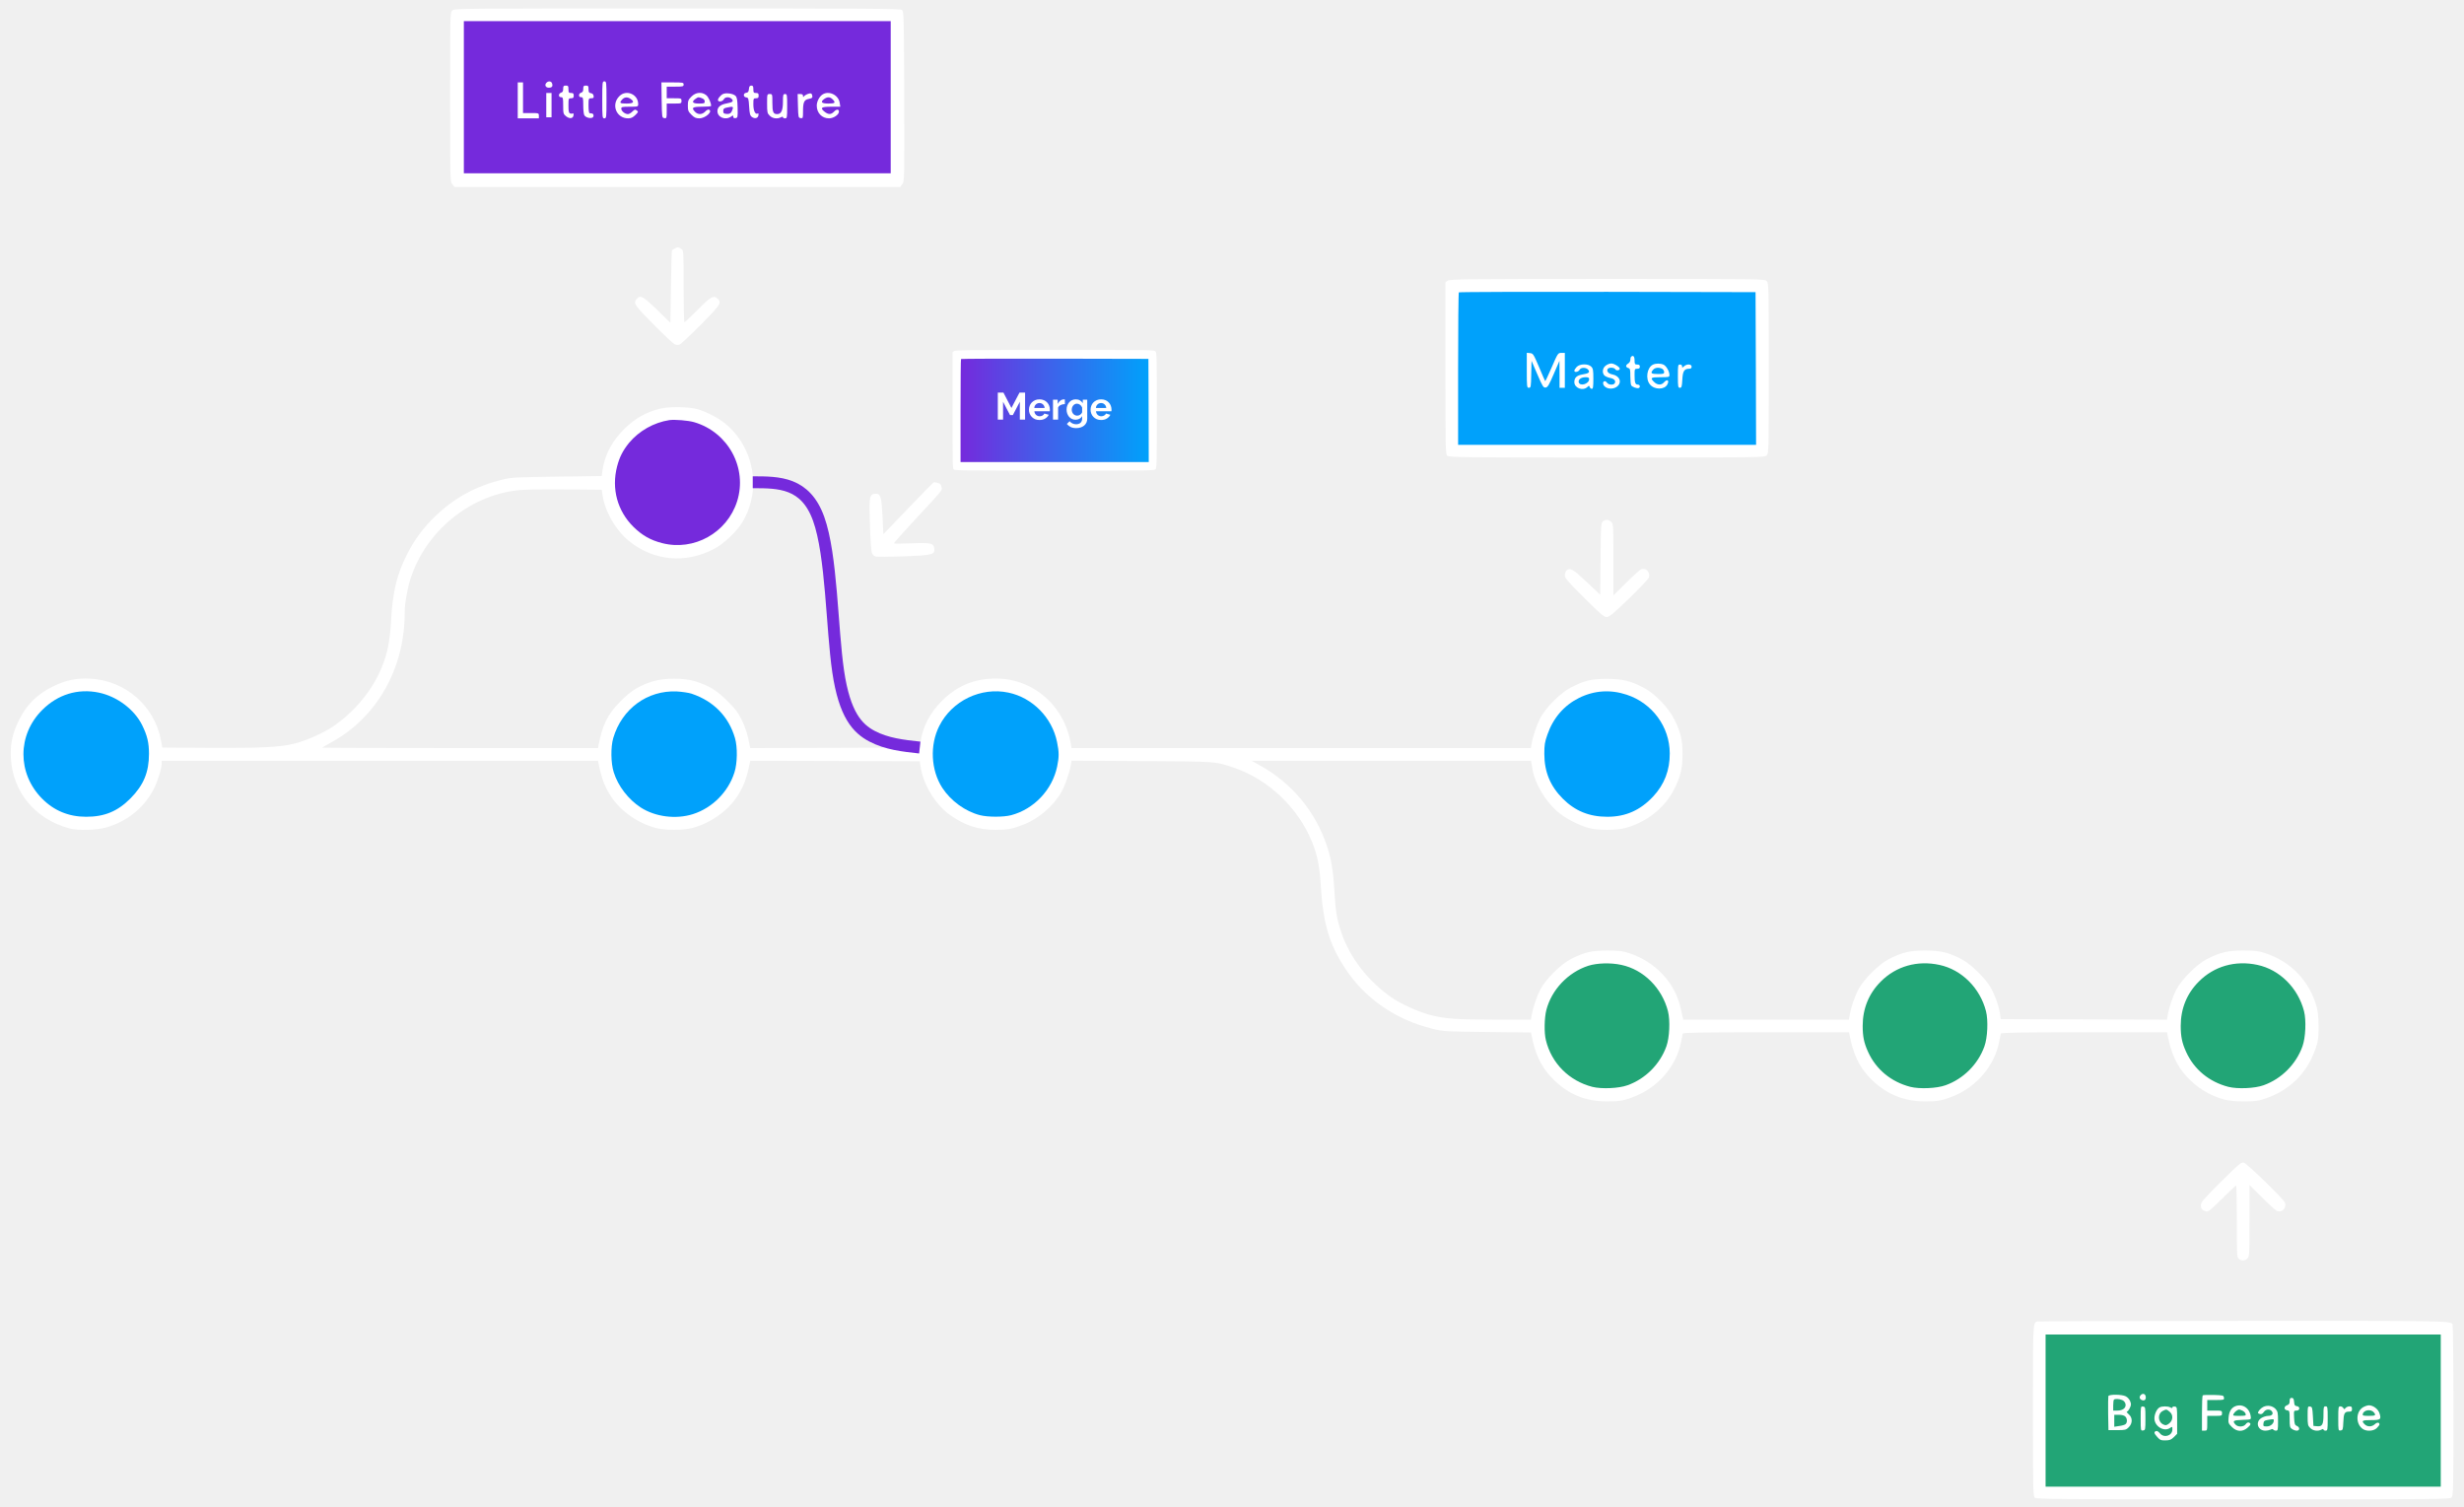
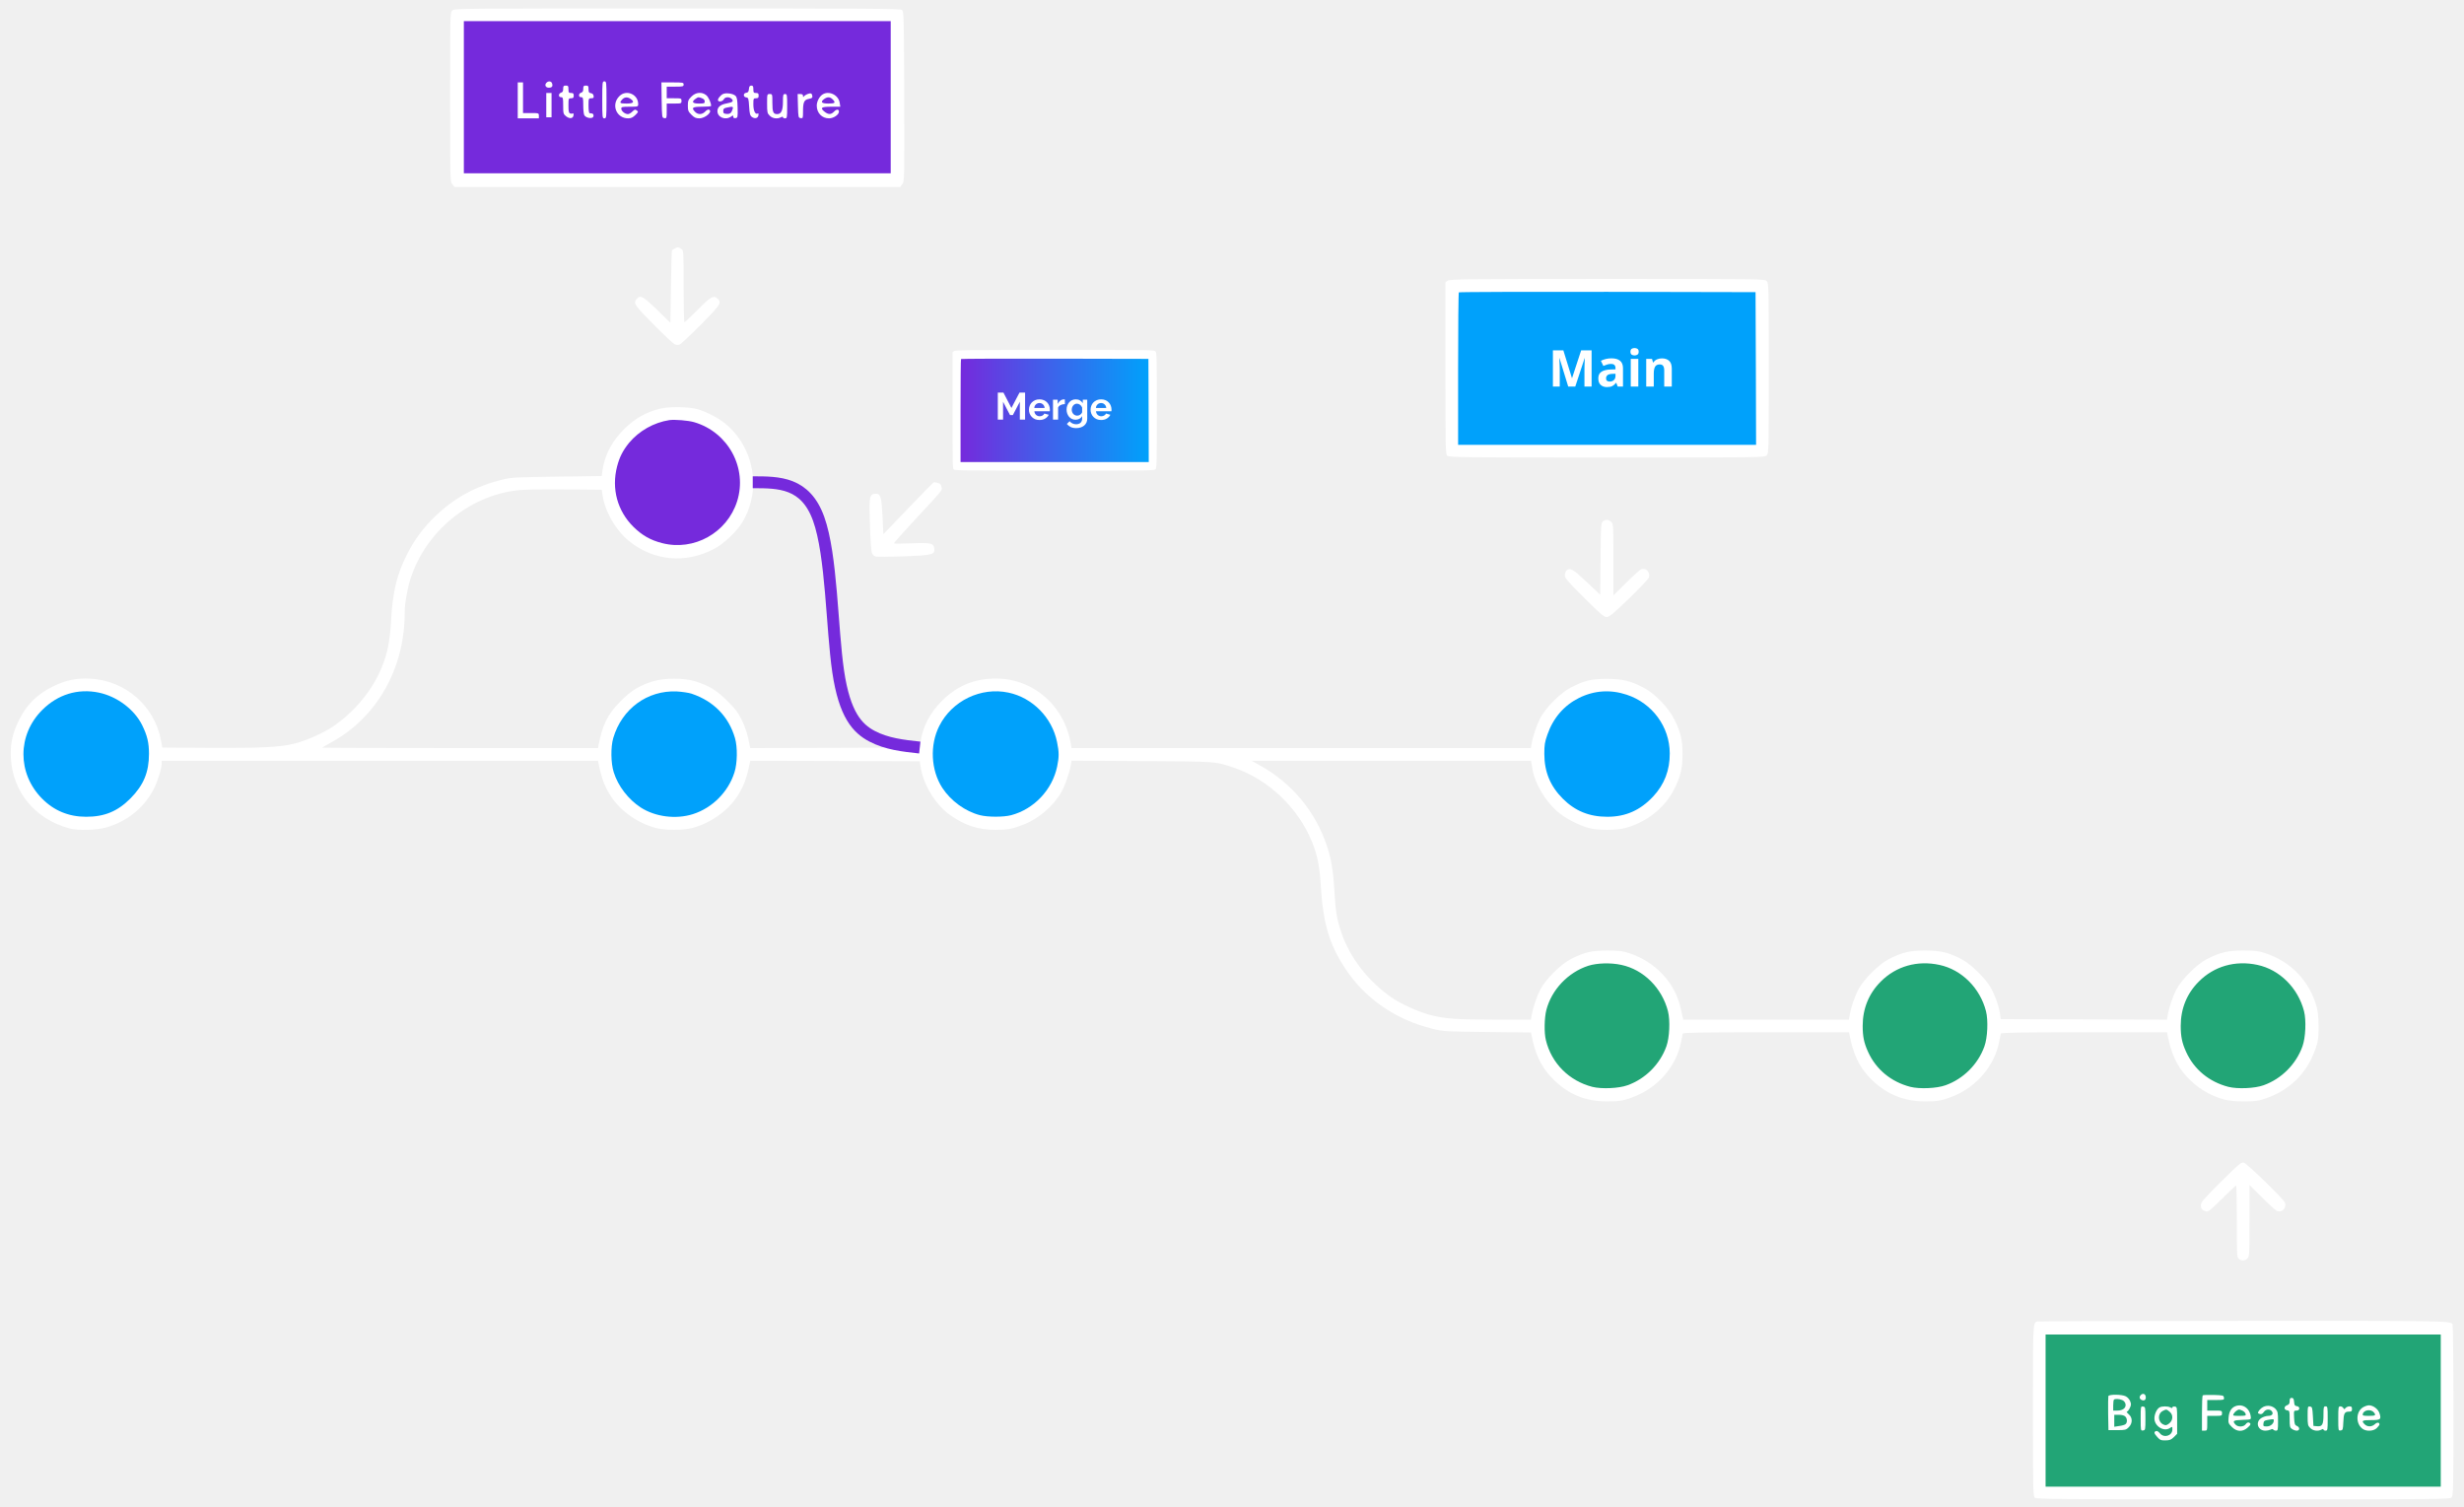
<svg xmlns="http://www.w3.org/2000/svg" xmlns:xlink="http://www.w3.org/1999/xlink" version="1.0" width="2332pt" height="1426pt" viewBox="0 0 2332 1426" preserveAspectRatio="xMidYMid meet" id="svg80">
  <defs id="defs84">
    <linearGradient id="linearGradient18265">
      <stop style="stop-color:#752adc;stop-opacity:1;" offset="0" id="stop18261" />
      <stop style="stop-color:#00a1fb;stop-opacity:1" offset="1" id="stop18263" />
    </linearGradient>
    <linearGradient xlink:href="#linearGradient18265" id="linearGradient18269" x1="9208.456" y1="10947.878" x2="10989.544" y2="10947.878" gradientUnits="userSpaceOnUse" gradientTransform="translate(-117.4302,-571.4938)" />
  </defs>
  <g transform="matrix(0.1,0,0,-0.1,0,1426)" fill="#000000" stroke="none" id="g78" style="fill:#ffffff;fill-opacity:1">
    <path style="fill:#ffffff;fill-opacity:1" d="m 4280,14160 c -20,-20 -20,-33 -20,-819 0,-792 0,-798 21,-825 l 20,-26 h 2109 2109 l 20,27 c 21,26 21,28 19,830 -3,783 -4,805 -22,819 -17,12 -323,14 -2128,14 -2095,0 -2108,0 -2128,-20 z" id="path2" />
    <path style="fill:#752adc;fill-opacity:1;stroke:none;stroke-opacity:1" d="m 8430,13340 v -720 H 6410 4390 v 720 720 h 2020 2020 z" id="path1250" />
    <path d="m 5170,13475 c -18,-21 -5,-45 24,-45 30,0 40,13 31,40 -7,24 -37,26 -55,5 z" id="path4" style="fill:#ffffff;fill-opacity:1" />
    <path d="m 5700,13315 c 0,-168 1,-175 20,-175 19,0 20,7 20,175 0,168 -1,175 -20,175 -19,0 -20,-7 -20,-175 z" id="path6" style="fill:#ffffff;fill-opacity:1" />
    <path d="m 4900,13310 v -170 h 100 100 v 25 c 0,24 -2,25 -75,25 h -75 v 145 145 h -25 -25 z" id="path8" style="fill:#ffffff;fill-opacity:1" />
    <path d="m 6262,13313 c 3,-166 3,-168 26,-171 21,-3 22,0 22,67 v 71 h 70 c 68,0 70,1 70,25 0,24 -2,25 -70,25 h -70 v 55 55 h 80 c 73,0 80,2 80,20 0,19 -7,20 -105,20 h -105 z" id="path10" style="fill:#ffffff;fill-opacity:1" />
    <path d="m 5330,13419 c 0,-22 -5,-32 -20,-36 -11,-3 -20,-14 -20,-24 0,-12 7,-19 20,-19 18,0 20,-7 20,-79 0,-74 2,-81 27,-101 34,-27 67,-23 71,9 2,13 0,21 -6,17 -6,-3 -17,-3 -26,0 -13,5 -16,21 -16,75 0,67 1,69 25,69 20,0 25,5 25,25 0,20 -5,25 -25,25 -22,0 -25,4 -25,35 0,31 -3,35 -25,35 -21,0 -25,-5 -25,-31 z" id="path12" style="fill:#ffffff;fill-opacity:1" />
    <path d="m 5520,13419 c 0,-22 -5,-32 -20,-36 -11,-3 -20,-14 -20,-24 0,-12 7,-19 20,-19 18,0 20,-7 20,-76 0,-41 4,-84 10,-94 11,-20 50,-33 75,-24 18,7 16,38 -3,40 -6,1 -16,2 -22,3 -6,0 -10,32 -10,71 0,69 1,70 26,70 21,0 25,4 22,23 -2,14 -11,23 -25,25 -19,3 -23,10 -23,38 0,30 -3,34 -25,34 -21,0 -25,-5 -25,-31 z" id="path14" style="fill:#ffffff;fill-opacity:1" />
    <path d="m 7088,13418 c -2,-25 -8,-34 -25,-36 -15,-2 -23,-10 -23,-22 0,-12 8,-20 23,-22 20,-3 22,-9 27,-86 4,-68 9,-86 25,-98 28,-21 59,-14 63,15 2,14 0,21 -6,17 -23,-14 -42,25 -42,85 0,56 1,59 25,59 20,0 25,5 25,25 0,20 -5,25 -25,25 -22,0 -25,4 -25,35 0,28 -4,35 -19,35 -15,0 -21,-8 -23,-32 z" id="path16" style="fill:#ffffff;fill-opacity:1" />
    <path d="m 5170,13265 v -115 h 25 25 v 115 115 h -25 -25 z" id="path18" style="fill:#ffffff;fill-opacity:1" />
    <path d="m 5862,13350 c -81,-80 -29,-210 83,-210 28,0 44,8 68,31 29,29 30,32 13,44 -14,11 -21,9 -41,-11 -13,-13 -32,-24 -42,-24 -28,0 -63,29 -63,51 0,17 7,19 80,19 78,0 80,1 80,25 0,93 -113,141 -178,75 z m 106,-26 c 41,-29 28,-44 -38,-44 -62,0 -69,5 -47,32 23,30 54,34 85,12 z" id="path20" style="fill:#ffffff;fill-opacity:1" />
    <path d="m 6544,13346 c -30,-30 -34,-40 -34,-86 0,-46 4,-56 34,-86 27,-27 42,-34 74,-34 60,0 133,68 90,83 -7,2 -23,-7 -35,-20 -27,-28 -66,-30 -93,-3 -40,40 -28,50 65,50 47,0 85,3 85,8 0,30 -25,85 -47,102 -42,33 -98,27 -139,-14 z m 100,-16 c 16,-6 26,-17 26,-30 0,-18 -6,-20 -55,-20 -61,0 -73,16 -33,44 26,19 29,19 62,6 z" id="path22" style="fill:#ffffff;fill-opacity:1" />
    <path d="m 6844,13371 c -25,-11 -56,-50 -48,-63 10,-15 43,-8 54,12 13,24 52,26 75,4 21,-22 10,-32 -48,-43 -58,-10 -87,-35 -87,-73 0,-58 75,-89 128,-52 20,14 22,14 22,-1 0,-11 7,-15 21,-13 21,3 22,8 20,98 -2,76 -6,99 -20,113 -21,21 -86,31 -117,18 z m 90,-143 c -11,-38 -26,-49 -58,-46 -26,2 -31,7 -31,28 0,19 6,26 30,31 59,13 67,11 59,-13 z" id="path24" style="fill:#ffffff;fill-opacity:1" />
    <path d="m 7640,13369 c -13,-6 -28,-15 -32,-22 -5,-8 -8,-6 -8,6 0,12 -8,17 -25,17 h -26 l 3,-112 c 3,-109 4,-113 26,-116 21,-3 22,0 22,62 0,89 10,112 55,120 30,6 36,11 33,28 -4,26 -15,30 -48,17 z" id="path26" style="fill:#ffffff;fill-opacity:1" />
    <path d="m 7782,13364 c -29,-20 -52,-66 -52,-104 0,-69 49,-120 116,-120 43,0 94,34 94,64 0,24 -24,24 -47,-1 -27,-28 -52,-29 -87,-2 -48,38 -35,49 60,49 h 87 l -6,38 c -12,75 -105,118 -165,76 z m 98,-44 c 32,-32 24,-40 -40,-40 -66,0 -79,15 -38,44 30,21 54,20 78,-4 z" id="path28" style="fill:#ffffff;fill-opacity:1" />
    <path d="m 7260,13280 c 0,-83 2,-93 25,-115 26,-27 72,-33 106,-15 13,7 19,7 19,0 0,-5 9,-10 20,-10 19,0 20,7 20,115 0,108 -1,115 -20,115 -18,0 -20,-7 -20,-73 0,-81 -16,-117 -54,-117 -38,0 -46,19 -46,107 0,82 0,83 -25,83 -25,0 -25,-1 -25,-90 z" id="path30" style="fill:#ffffff;fill-opacity:1" />
    <path d="m 6385,11908 c -11,-6 -22,-13 -25,-15 -3,-3 -7,-158 -10,-346 l -5,-342 -126,123 c -132,128 -158,142 -192,104 -36,-40 -24,-59 156,-240 94,-95 184,-180 199,-188 19,-10 34,-11 50,-5 13,5 103,90 201,188 186,188 200,209 159,246 -39,35 -62,23 -187,-103 -66,-66 -123,-120 -127,-120 -5,0 -8,153 -8,339 0,340 0,340 -22,355 -26,19 -36,19 -63,4 z" id="path32" style="fill:#ffffff;fill-opacity:1" />
    <path d="m 8868.72,9691.161 c -12.139,3.107 -24.959,5.483 -28.517,6.064 -4.24,-0.15 -112.815,-110.841 -243.15,-246.361 l -236.766,-246.842 -8.361,175.883 c -9.343,183.632 -18.826,211.598 -69.605,206.967 -53.606,-4.731 -57.776,-26.813 -49.435,-281.944 4.03,-133.584 11.95,-257.125 17.473,-273.202 7.087,-20.268 17.381,-31.224 33.178,-37.739 12.92,-5.202 136.712,-4.349 275.218,0.563 264.242,10.787 288.799,16.611 284.018,71.63 -4.681,52.193 -29.69,59.089 -207.037,52.092 -93.279,-3.309 -171.794,-3.971 -174.721,-1.244 -3.659,3.408 98.431,117.406 225.208,253.507 231.744,248.787 231.744,248.787 225.87,274.758 -6.074,31.625 -13.392,38.441 -43.372,45.868 z" id="path32-0" style="fill:#ffffff;fill-opacity:1" />
    <path style="fill:#ffffff;fill-opacity:1" d="m 13702,11604 -22,-15 v -813 c 0,-775 1,-814 18,-829 17,-16 136,-17 1510,-17 1479,0 1492,0 1512,20 20,20 20,33 20,825 0,792 0,805 -20,825 -20,20 -33,20 -1508,20 -1330,0 -1490,-2 -1510,-16 z" id="path34" />
    <path style="fill:#00a1fb;fill-opacity:1" d="m 16618,10773 2,-723 h -1410 -1410 v 718 c 0,395 3,722 7,725 3,4 637,6 1407,5 l 1401,-3 z" id="path1506" />
    <path style="fill:#ffffff;fill-opacity:1;stroke-width:0.653" d="m 9029.13,10937.158 -13.895,-10.136 v -549.372 c 0,-523.695 0.632,-550.049 11.369,-560.185 10.737,-10.811 85.897,-11.487 953.703,-11.487 934.123,0 942.334,0 954.966,13.515 12.632,13.514 12.632,22.299 12.632,557.481 0,535.182 0,543.967 -12.632,557.481 -12.632,13.515 -20.843,13.515 -952.44,13.515 -840.016,0 -941.071,-1.351 -953.703,-10.812 z" id="path34-9" />
    <path style="fill:url(#linearGradient18269);fill-opacity:1;stroke-width:0.65;stroke-miterlimit:4;stroke-dasharray:none" d="m 10870.851,10375.622 1.263,-488.556 h -890.544 -890.544 v 485.178 c 0,266.915 1.895,487.88 4.421,489.908 1.895,2.703 402.324,4.054 888.649,3.378 l 884.86,-2.027 z" id="path1506-0" />
-     <path d="m 14450,10756 c 0,-158 1,-166 20,-166 18,0 20,8 22,128 l 3,127 55,-128 c 49,-114 57,-127 78,-125 20,3 32,23 77,128 l 54,125 1,-127 v -128 h 25 25 v 165 165 h -32 c -33,0 -34,-2 -92,-136 -32,-74 -60,-133 -62,-131 -2,2 -28,61 -58,133 -52,122 -56,129 -85,132 l -31,3 z" id="path36" style="fill:#ffffff;fill-opacity:1" />
-     <path d="m 15437,10883 c -4,-3 -7,-17 -7,-29 0,-13 -9,-28 -20,-34 -11,-6 -20,-17 -20,-24 0,-8 9,-16 20,-19 18,-5 20,-14 20,-79 0,-40 4,-78 8,-85 10,-15 53,-31 70,-26 19,7 14,33 -7,33 -25,0 -31,19 -31,91 0,56 1,59 25,59 18,0 25,5 25,20 0,15 -7,20 -25,20 -22,0 -25,4 -25,40 0,38 -14,52 -33,33 z" id="path38" style="fill:#ffffff;fill-opacity:1" />
-     <path d="m 15196,10799 c -30,-23 -35,-68 -11,-93 9,-8 31,-18 50,-22 40,-7 58,-25 49,-48 -9,-23 -60,-21 -76,3 -17,25 -43,12 -34,-16 14,-43 87,-55 130,-22 49,39 27,101 -42,115 -37,7 -57,27 -48,49 7,20 62,20 74,0 8,-16 42,-11 42,5 0,17 -53,50 -80,50 -15,0 -39,-9 -54,-21 z" id="path40" style="fill:#ffffff;fill-opacity:1" />
-     <path d="m 15644,10809 c -57,-28 -73,-135 -28,-188 42,-51 137,-51 164,0 22,41 -2,55 -33,19 -23,-27 -63,-25 -92,5 -40,39 -32,45 60,45 80,0 85,1 85,21 0,34 -29,85 -56,98 -30,13 -71,13 -100,0 z m 87,-39 c 10,-6 19,-20 19,-30 0,-18 -7,-20 -60,-20 -64,0 -73,9 -43,42 18,20 54,23 84,8 z" id="path42" style="fill:#ffffff;fill-opacity:1" />
-     <path d="m 14922,10787 c -12,-13 -22,-29 -22,-35 0,-20 39,-13 50,9 14,25 67,23 84,-4 14,-22 0,-32 -58,-41 -53,-9 -76,-31 -76,-72 0,-56 78,-87 122,-48 16,16 18,16 24,0 3,-9 12,-16 20,-16 11,0 14,20 14,95 0,82 -3,98 -20,115 -30,30 -109,28 -138,-3 z m 118,-115 c 0,-47 -90,-72 -99,-28 -4,26 25,46 66,46 25,0 33,-4 33,-18 z" id="path44" style="fill:#ffffff;fill-opacity:1" />
-     <path d="m 15880,10700 c 0,-101 2,-110 19,-110 16,0 19,9 23,76 4,82 18,104 65,104 16,0 23,6 23,20 0,25 -45,28 -72,3 -17,-15 -18,-15 -18,0 0,10 -8,17 -20,17 -19,0 -20,-7 -20,-110 z" id="path46" style="fill:#ffffff;fill-opacity:1" />
    <path style="fill:#ffffff;fill-opacity:1" d="m 6242,10391 c -130,-33 -235,-93 -333,-190 -118,-118 -186,-246 -207,-393 l -7,-53 -425,-6 c -383,-5 -433,-8 -510,-27 -254,-61 -459,-173 -639,-346 -117,-114 -195,-219 -265,-355 -101,-199 -139,-357 -155,-636 -11,-197 -34,-312 -90,-446 -90,-217 -258,-419 -464,-558 -82,-56 -251,-131 -354,-157 -140,-36 -325,-45 -827,-42 l -430,3 -12,66 c -61,328 -335,568 -670,586 -129,7 -227,-13 -349,-72 -155,-75 -255,-175 -330,-330 -59,-122 -79,-220 -72,-349 17,-323 232,-581 557,-667 78,-21 254,-16 343,9 199,57 358,184 451,362 36,69 76,195 76,242 v 28 h 2065 2065 l 4,-22 c 31,-152 59,-224 122,-320 91,-137 255,-251 424,-295 87,-22 253,-22 340,0 169,44 333,158 424,295 63,96 91,168 122,320 l 4,22 803,-2 802,-3 7,-47 c 24,-168 135,-354 271,-455 141,-103 273,-147 442,-147 115,1 157,9 265,51 140,55 281,176 354,305 36,62 79,186 91,261 l 6,38 662,-4 c 717,-4 696,-2 873,-62 327,-110 610,-379 741,-702 52,-129 72,-231 83,-413 23,-364 80,-558 237,-794 186,-280 477,-479 823,-563 102,-25 117,-26 518,-30 l 412,-5 5,-26 c 31,-167 87,-288 177,-387 150,-163 320,-239 538,-239 121,0 165,8 270,51 221,90 389,291 431,515 6,35 13,69 15,76 3,9 169,12 788,12 h 786 l 5,-27 c 32,-170 87,-289 177,-388 149,-162 326,-240 543,-239 117,0 161,9 265,51 219,89 389,291 431,515 6,35 13,69 15,76 3,9 169,12 788,12 h 786 l 5,-27 c 32,-170 87,-289 177,-388 102,-111 219,-183 362,-222 74,-20 269,-23 336,-5 277,76 466,265 542,542 18,67 15,262 -5,336 -68,248 -242,431 -485,512 -66,22 -96,26 -207,26 -148,1 -224,-17 -350,-82 -96,-50 -237,-191 -287,-287 -36,-69 -71,-174 -83,-248 l -6,-37 -787,2 -787,3 -7,54 c -11,73 -50,181 -90,249 -48,82 -179,211 -261,257 -124,68 -204,89 -352,89 -148,1 -224,-17 -350,-82 -96,-50 -237,-191 -287,-287 -36,-69 -71,-174 -83,-247 l -6,-38 h -784 -785 l -5,27 c -4,16 -13,56 -21,90 -54,235 -238,430 -482,511 -66,22 -96,26 -207,26 -148,1 -224,-17 -350,-82 -95,-49 -236,-190 -287,-287 -35,-68 -70,-173 -83,-248 l -6,-37 h -342 c -373,0 -473,8 -617,46 -101,26 -267,101 -347,155 -230,156 -407,382 -489,626 -41,123 -54,196 -64,379 -12,202 -29,308 -70,433 -108,330 -336,604 -643,771 l -72,40 h 1322 1323 l 4,-22 c 3,-13 8,-41 11,-63 21,-126 115,-288 227,-389 71,-65 207,-137 308,-163 87,-23 254,-23 340,0 202,54 376,191 464,366 61,119 80,201 80,331 0,136 -16,206 -77,330 -54,111 -185,247 -292,302 -125,65 -202,83 -350,83 -146,0 -210,-16 -340,-83 -96,-49 -236,-190 -287,-287 -35,-69 -71,-173 -83,-248 l -6,-37 h -2174 -2174 l -6,38 c -63,379 -381,641 -755,619 -183,-10 -333,-78 -466,-211 -113,-113 -181,-244 -202,-388 l -7,-53 -802,-3 -803,-2 -5,27 c -19,103 -40,169 -77,243 -34,68 -60,103 -133,175 -99,100 -175,146 -305,187 -108,33 -292,33 -400,0 -130,-41 -206,-87 -305,-187 -123,-122 -173,-223 -210,-417 l -5,-28 H 4355 c -718,0 -1305,2 -1305,4 0,2 35,23 78,46 437,236 702,700 702,1230 0,88 24,225 56,325 143,442 549,779 1004,834 61,8 224,11 450,9 l 355,-3 7,-47 c 22,-157 125,-336 252,-439 231,-187 531,-216 800,-76 95,48 221,168 275,260 181,307 109,705 -169,931 -62,50 -167,105 -250,131 -85,26 -276,30 -368,6 z" id="path48" />
    <path style="fill:#22a576;fill-opacity:1" d="m 18355,5128 c 211,-45 384,-218 441,-438 22,-87 15,-251 -15,-333 -60,-169 -199,-308 -368,-368 -82,-30 -246,-37 -333,-15 -182,47 -325,165 -400,331 -39,85 -51,147 -51,246 0,163 58,306 171,419 145,146 346,203 555,158 z" id="path3758" />
    <path style="fill:#22a576;fill-opacity:1" d="m 21365,5128 c 211,-45 384,-218 441,-438 22,-87 15,-251 -15,-333 -60,-169 -199,-308 -368,-368 -82,-30 -246,-37 -333,-15 -182,47 -325,165 -400,331 -39,85 -51,147 -51,246 0,163 58,306 171,419 145,146 346,203 555,158 z" id="path3760" />
    <path style="fill:#00a1fb;fill-opacity:1" d="m 6545,7695 c 208,-70 351,-215 411,-420 25,-85 23,-239 -5,-325 -58,-185 -210,-337 -393,-395 -161,-51 -356,-26 -494,63 -117,76 -214,202 -255,332 -28,86 -30,240 -5,325 82,277 322,453 601,441 50,-3 113,-12 140,-21 z" id="path3750" />
    <path style="fill:#22a576;fill-opacity:1" d="m 15345,5128 c 211,-45 384,-218 441,-438 22,-87 15,-251 -15,-333 -60,-169 -199,-308 -368,-368 -82,-30 -246,-37 -333,-15 -220,57 -386,223 -439,441 -18,70 -15,210 4,286 50,193 206,357 398,419 84,26 210,30 312,8 z" id="path3756" />
    <path style="fill:#00a1fb;fill-opacity:1" d="m 15396,7685 c 242,-80 406,-303 407,-554 1,-161 -51,-295 -156,-408 -123,-132 -261,-193 -435,-193 -171,0 -305,55 -421,171 -119,119 -175,255 -175,424 0,85 4,112 30,185 55,157 158,275 299,345 144,71 297,81 451,30 z" id="path3754" />
    <path style="fill:#00a1fb;fill-opacity:1" d="m 9544,7705 c 228,-48 413,-236 460,-467 20,-95 20,-143 1,-233 -46,-220 -219,-403 -435,-460 -72,-19 -220,-19 -295,0 -140,36 -276,135 -357,259 -108,167 -120,405 -28,586 120,238 394,370 654,315 z" id="path3752" />
    <path style="fill:#00a1fb;fill-opacity:1" d="m 935,7705 c 173,-36 336,-159 410,-307 49,-100 65,-167 65,-273 0,-173 -51,-296 -175,-421 -122,-123 -246,-174 -420,-174 -165,0 -304,58 -417,172 -235,238 -235,603 2,839 147,147 337,205 535,164 z" id="path3748" />
    <path style="fill:#752adc;fill-opacity:1" d="m 6571,10264 c 322,-95 505,-434 405,-749 -95,-298 -408,-473 -710,-395 -110,28 -190,74 -272,155 -151,150 -208,360 -154,569 23,90 55,152 113,224 95,114 234,193 382,216 51,7 179,-3 236,-20 z" id="path3746" />
    <path d="m 15167,9322 c -15,-16 -17,-59 -19,-355 l -3,-336 -128,121 c -130,123 -156,138 -192,108 -8,-7 -15,-27 -15,-44 0,-28 23,-54 183,-214 155,-154 188,-182 213,-182 24,0 60,30 212,176 100,97 185,186 188,199 14,54 -33,98 -79,74 -12,-6 -75,-63 -139,-127 l -118,-117 v 338 c 0,324 -1,338 -20,357 -25,25 -62,26 -83,2 z" id="path50" style="fill:#ffffff;fill-opacity:1" />
    <path d="m 21019,3074 c -166,-165 -189,-192 -189,-220 0,-34 11,-47 48,-59 20,-6 41,10 151,119 70,69 130,126 134,126 4,0 7,-152 7,-338 0,-316 1,-340 18,-355 25,-23 58,-21 82,3 19,19 20,33 20,357 v 338 l 118,-117 c 64,-64 127,-121 139,-127 46,-23 96,24 79,76 -10,32 -359,371 -389,379 -26,6 -42,-7 -218,-182 z" id="path52" style="fill:#ffffff;fill-opacity:1" />
    <path style="fill:#ffffff;fill-opacity:1" d="m 19280,1753 c -40,-14 -40,-6 -40,-844 0,-721 2,-809 16,-823 14,-14 207,-16 1973,-16 1884,0 1959,1 1974,18 16,17 17,88 17,823 0,442 -4,809 -8,815 -22,34 -28,34 -1984,33 -1063,0 -1940,-3 -1948,-6 z" id="path54" />
    <path style="fill:#22a576;fill-opacity:1;stroke:none;stroke-opacity:1" d="M 23100,910 V 190 h -1870 -1870 v 720 720 h 1870 1870 z" id="path861" />
    <path d="m 20262,1058 c -17,-17 -15,-36 6,-47 25,-13 44,1 40,30 -3,27 -27,36 -46,17 z" id="path56" style="fill:#ffffff;fill-opacity:1" />
    <path d="m 19954,1047 c -2,-7 -3,-82 -2,-167 l 3,-155 h 82 c 77,0 85,2 110,27 38,38 37,92 -1,124 -15,13 -22,24 -16,24 5,0 18,15 27,34 14,29 14,39 3,66 -7,17 -25,37 -41,45 -36,19 -158,20 -165,2 z m 130,-37 c 15,-5 28,-20 32,-36 9,-37 -24,-64 -77,-64 h -39 v 48 c 0,27 3,52 7,55 9,10 48,9 77,-3 z m 30,-156 c 20,-19 21,-58 2,-73 -7,-6 -34,-14 -60,-17 l -46,-7 v 57 56 h 44 c 27,0 51,-6 60,-16 z" id="path58" style="fill:#ffffff;fill-opacity:1" />
    <path d="m 20847,1054 c -4,-4 -7,-81 -7,-171 V 720 h 25 c 24,0 25,2 25,70 v 70 h 70 c 68,0 70,1 70,25 0,24 -2,25 -70,25 h -70 v 50 50 h 81 c 78,0 80,1 77,23 -3,21 -8,22 -98,25 -53,1 -99,0 -103,-4 z" id="path60" style="fill:#ffffff;fill-opacity:1" />
    <path d="m 21670,1000 c 0,-24 -6,-33 -26,-40 -31,-12 -29,-44 4,-48 21,-3 22,-8 22,-82 0,-70 2,-81 22,-94 12,-9 33,-16 45,-16 30,0 31,32 1,45 -20,9 -23,19 -26,78 -3,66 -3,67 23,67 33,0 36,37 3,42 -19,2 -24,10 -26,41 -3,29 -7,37 -23,37 -15,0 -19,-7 -19,-30 z" id="path62" style="fill:#ffffff;fill-opacity:1" />
    <path d="m 21155,951 c -38,-16 -58,-50 -63,-106 -4,-52 -3,-56 31,-90 45,-45 99,-49 146,-9 35,29 38,42 15,51 -9,3 -21,-3 -30,-16 -19,-27 -74,-29 -97,-3 -31,34 -21,41 66,44 81,3 82,3 79,28 -8,82 -77,129 -147,101 z m 69,-42 c 13,-6 27,-20 29,-30 5,-17 -1,-19 -59,-19 -61,0 -64,1 -54,20 10,18 37,39 52,40 4,0 18,-5 32,-11 z" id="path64" style="fill:#ffffff;fill-opacity:1" />
    <path d="m 21423,946 c -26,-12 -53,-42 -53,-59 0,-3 9,-7 20,-10 13,-3 24,3 35,19 18,27 56,32 75,9 20,-24 4,-45 -32,-45 -18,0 -48,-9 -65,-20 -61,-37 -36,-120 36,-120 18,0 41,5 51,10 13,7 21,7 25,0 3,-5 15,-10 26,-10 17,0 19,8 19,89 0,79 -3,93 -22,115 -29,31 -74,40 -115,22 z m 97,-129 c 0,-30 -31,-57 -66,-57 -33,0 -35,2 -32,28 2,22 9,28 38,33 56,10 60,10 60,-4 z" id="path66" style="fill:#ffffff;fill-opacity:1" />
    <path d="m 22364,941 c -69,-42 -70,-158 -2,-205 36,-25 104,-21 133,9 14,13 25,29 25,34 0,21 -23,22 -44,2 -28,-26 -70,-27 -96,-1 -34,34 -24,40 60,40 91,0 99,6 80,65 -13,40 -60,75 -100,75 -14,0 -39,-9 -56,-19 z m 104,-49 c 21,-27 14,-32 -49,-32 -52,0 -60,2 -57,17 8,40 78,50 106,15 z" id="path68" style="fill:#ffffff;fill-opacity:1" />
    <path d="m 20260,835 c 0,-115 0,-116 23,-113 21,3 22,7 22,113 0,106 -1,110 -22,113 -23,3 -23,2 -23,-113 z" id="path70" style="fill:#ffffff;fill-opacity:1" />
    <path d="m 20437,939 c -25,-15 -47,-63 -47,-103 0,-73 88,-129 145,-92 25,16 25,16 25,-12 0,-61 -80,-85 -119,-36 -13,16 -27,24 -36,20 -22,-8 -19,-22 13,-57 25,-28 35,-32 77,-31 40,0 53,6 79,31 l 31,31 v 128 c 0,124 -1,127 -22,130 -13,2 -23,-2 -23,-8 0,-7 -6,-8 -19,0 -25,13 -81,13 -104,-1 z m 97,-40 c 36,-29 33,-83 -6,-112 -23,-17 -31,-19 -53,-9 -54,25 -57,103 -5,129 33,17 33,17 64,-8 z" id="path72" style="fill:#ffffff;fill-opacity:1" />
    <path d="m 21840,860 c 0,-83 2,-93 25,-115 26,-27 72,-33 106,-15 13,7 19,7 19,0 0,-5 9,-10 20,-10 19,0 20,7 20,115 0,108 -1,115 -20,115 -18,0 -20,-7 -20,-78 0,-94 -11,-115 -60,-110 l -35,3 -5,90 c -5,84 -7,90 -27,93 -22,3 -23,1 -23,-88 z" id="path74" style="fill:#ffffff;fill-opacity:1" />
    <path d="m 22130,834 c 0,-114 0,-115 23,-112 20,3 22,9 25,78 3,84 12,100 53,100 24,0 29,4 29,25 0,20 -5,25 -24,25 -13,0 -29,-7 -37,-16 -11,-14 -13,-14 -21,0 -5,9 -18,16 -28,16 -19,0 -20,-8 -20,-116 z" id="path76" style="fill:#ffffff;fill-opacity:1" />
    <path style="fill:none;stroke:#752adc;stroke-width:112.5;stroke-linecap:butt;stroke-linejoin:miter;stroke-opacity:1;stroke-miterlimit:4;stroke-dasharray:none" d="m 7124.101,9695.878 c 249.402,0 498.797,0 623.49,-345.336 124.693,-345.336 124.693,-1035.997 185.282,-1445.94 60.589,-409.943 181.762,-539.204 320.554,-612.358 C 8392.218,7219.091 8548.602,7202.046 8705,7185" id="path1033" />
    <g aria-label="Merge" transform="scale(1,-1)" id="text3855" style="font-weight:bold;font-size:360px;line-height:1.25;font-family:Raleway;-inkscape-font-specification:'Raleway Bold';stroke-width:7.5">
      <path d="m 9651.99,-10288.724 v -169.2 l -65.88,126 h -27 l -65.88,-126 v 169.2 h -49.68 v -255.6 h 53.28 l 75.6,145.44 76.32,-145.44 h 52.92 v 255.6 z" id="path19443" />
      <path d="m 9837.75,-10285.124 q -22.68,0 -41.04,-7.56 -18.36,-7.92 -31.32,-21.24 -12.96,-13.32 -20.16,-30.96 -6.84,-17.64 -6.84,-37.08 0,-20.16 6.84,-37.8 6.84,-18 19.8,-31.32 12.96,-13.68 31.32,-21.6 18.72,-7.92 41.76,-7.92 23.04,0 41.04,7.92 18.36,7.92 30.96,21.24 12.96,13.32 19.44,30.96 6.84,17.64 6.84,36.72 0,4.68 -0.36,9 0,4.32 -0.72,7.2 h -145.8 q 1.08,11.16 5.4,19.8 4.32,8.64 11.16,14.76 6.84,6.12 15.48,9.36 8.64,3.24 18,3.24 14.4,0 27,-6.84 12.96,-7.2 17.64,-18.72 l 41.4,11.52 q -10.44,21.6 -33.48,35.64 -22.68,13.68 -54.36,13.68 z m 48.96,-113.76 q -1.8,-21.24 -15.84,-33.84 -13.68,-12.96 -33.48,-12.96 -9.72,0 -18.36,3.6 -8.28,3.24 -14.76,9.36 -6.48,6.12 -10.8,14.76 -3.96,8.64 -4.68,19.08 z" id="path19445" />
      <path d="m 10078.23,-10435.604 q -21.96,0.36 -39.24,8.64 -17.28,7.92 -24.84,24.12 v 114.12 h -48.24 v -188.64 h 44.281 v 40.32 q 9.72,-19.44 25.2,-31.32 15.84,-11.88 33.12,-11.88 3.96,0 5.76,0.36 2.16,0 3.96,0.36 z" id="path19447" />
      <path d="m 10179.029,-10287.644 q -18.72,0 -34.56,-7.56 -15.48,-7.56 -26.64,-20.52 -11.16,-13.32 -17.28,-30.6 -6.12,-17.28 -6.12,-36.72 0,-20.52 6.48,-38.16 6.48,-17.64 18,-30.96 11.52,-13.32 27.36,-20.88 16.2,-7.56 35.64,-7.56 22.32,0 38.88,10.08 16.56,9.72 27,26.28 v -33.12 h 42.12 v 179.64 q 0,20.88 -7.92,37.44 -7.56,16.56 -21.6,28.08 -14.04,11.52 -33.12,17.64 -19.08,6.12 -41.76,6.12 -31.32,0 -52.56,-10.44 -20.88,-10.08 -36,-28.8 l 26.28,-25.56 q 10.8,13.32 27,20.88 16.56,7.56 35.28,7.56 11.16,0 21.24,-3.24 10.44,-2.88 18,-9.36 7.92,-6.48 12.24,-16.56 4.68,-10.08 4.68,-23.76 v -23.76 q -9.36,16.2 -26.28,25.2 -16.92,8.64 -36.36,8.64 z m 16.56,-38.52 q 7.92,0 15.12,-2.52 7.2,-2.52 12.96,-6.84 6.12,-4.32 10.8,-10.08 4.68,-5.76 7.2,-12.24 v -45 q -6.48,-16.56 -20.16,-26.64 -13.68,-10.08 -28.8,-10.08 -11.16,0 -20.52,5.04 -9,4.68 -15.48,12.96 -6.48,7.92 -10.08,18.36 -3.24,10.44 -3.24,21.6 0,11.52 3.96,21.6 3.96,10.08 10.8,17.64 7.2,7.56 16.56,11.88 9.72,4.32 20.88,4.32 z" id="path19449" />
      <path d="m 10420.949,-10285.124 q -22.68,0 -41.04,-7.56 -18.36,-7.92 -31.32,-21.24 -12.96,-13.32 -20.16,-30.96 -6.84,-17.64 -6.84,-37.08 0,-20.16 6.84,-37.8 6.84,-18 19.8,-31.32 12.96,-13.68 31.32,-21.6 18.72,-7.92 41.76,-7.92 23.04,0 41.04,7.92 18.36,7.92 30.96,21.24 12.96,13.32 19.44,30.96 6.84,17.64 6.84,36.72 0,4.68 -0.36,9 0,4.32 -0.72,7.2 h -145.8 q 1.08,11.16 5.4,19.8 4.32,8.64 11.16,14.76 6.84,6.12 15.48,9.36 8.64,3.24 18,3.24 14.4,0 27,-6.84 12.96,-7.2 17.64,-18.72 l 41.4,11.52 q -10.44,21.6 -33.48,35.64 -22.68,13.68 -54.36,13.68 z m 48.96,-113.76 q -1.8,-21.24 -15.84,-33.84 -13.68,-12.96 -33.48,-12.96 -9.72,0 -18.36,3.6 -8.28,3.24 -14.76,9.36 -6.48,6.12 -10.8,14.76 -3.96,8.64 -4.68,19.08 z" id="path19451" />
    </g>
+     <text xml:space="preserve" style="font-style:normal;font-variant:normal;font-weight:bold;font-stretch:normal;font-size:480px;line-height:1.25;font-family:Raleway;-inkscape-font-specification:'Raleway, Bold';font-variant-ligatures:normal;font-variant-caps:normal;font-variant-numeric:normal;font-variant-east-asian:normal;stroke-width:7.5" x="14653.921" y="-10601.327" id="text1" transform="scale(1,-1)">
+       <tspan id="tspan1" style="font-style:normal;font-variant:normal;font-weight:bold;font-stretch:normal;font-size:480px;font-family:Raleway;-inkscape-font-specification:'Raleway, Bold';font-variant-ligatures:normal;font-variant-caps:normal;font-variant-numeric:normal;font-variant-east-asian:normal;stroke-width:7.5" x="14653.921" y="-10601.327">Main</tspan>
+     </text>
  </g>
</svg>
